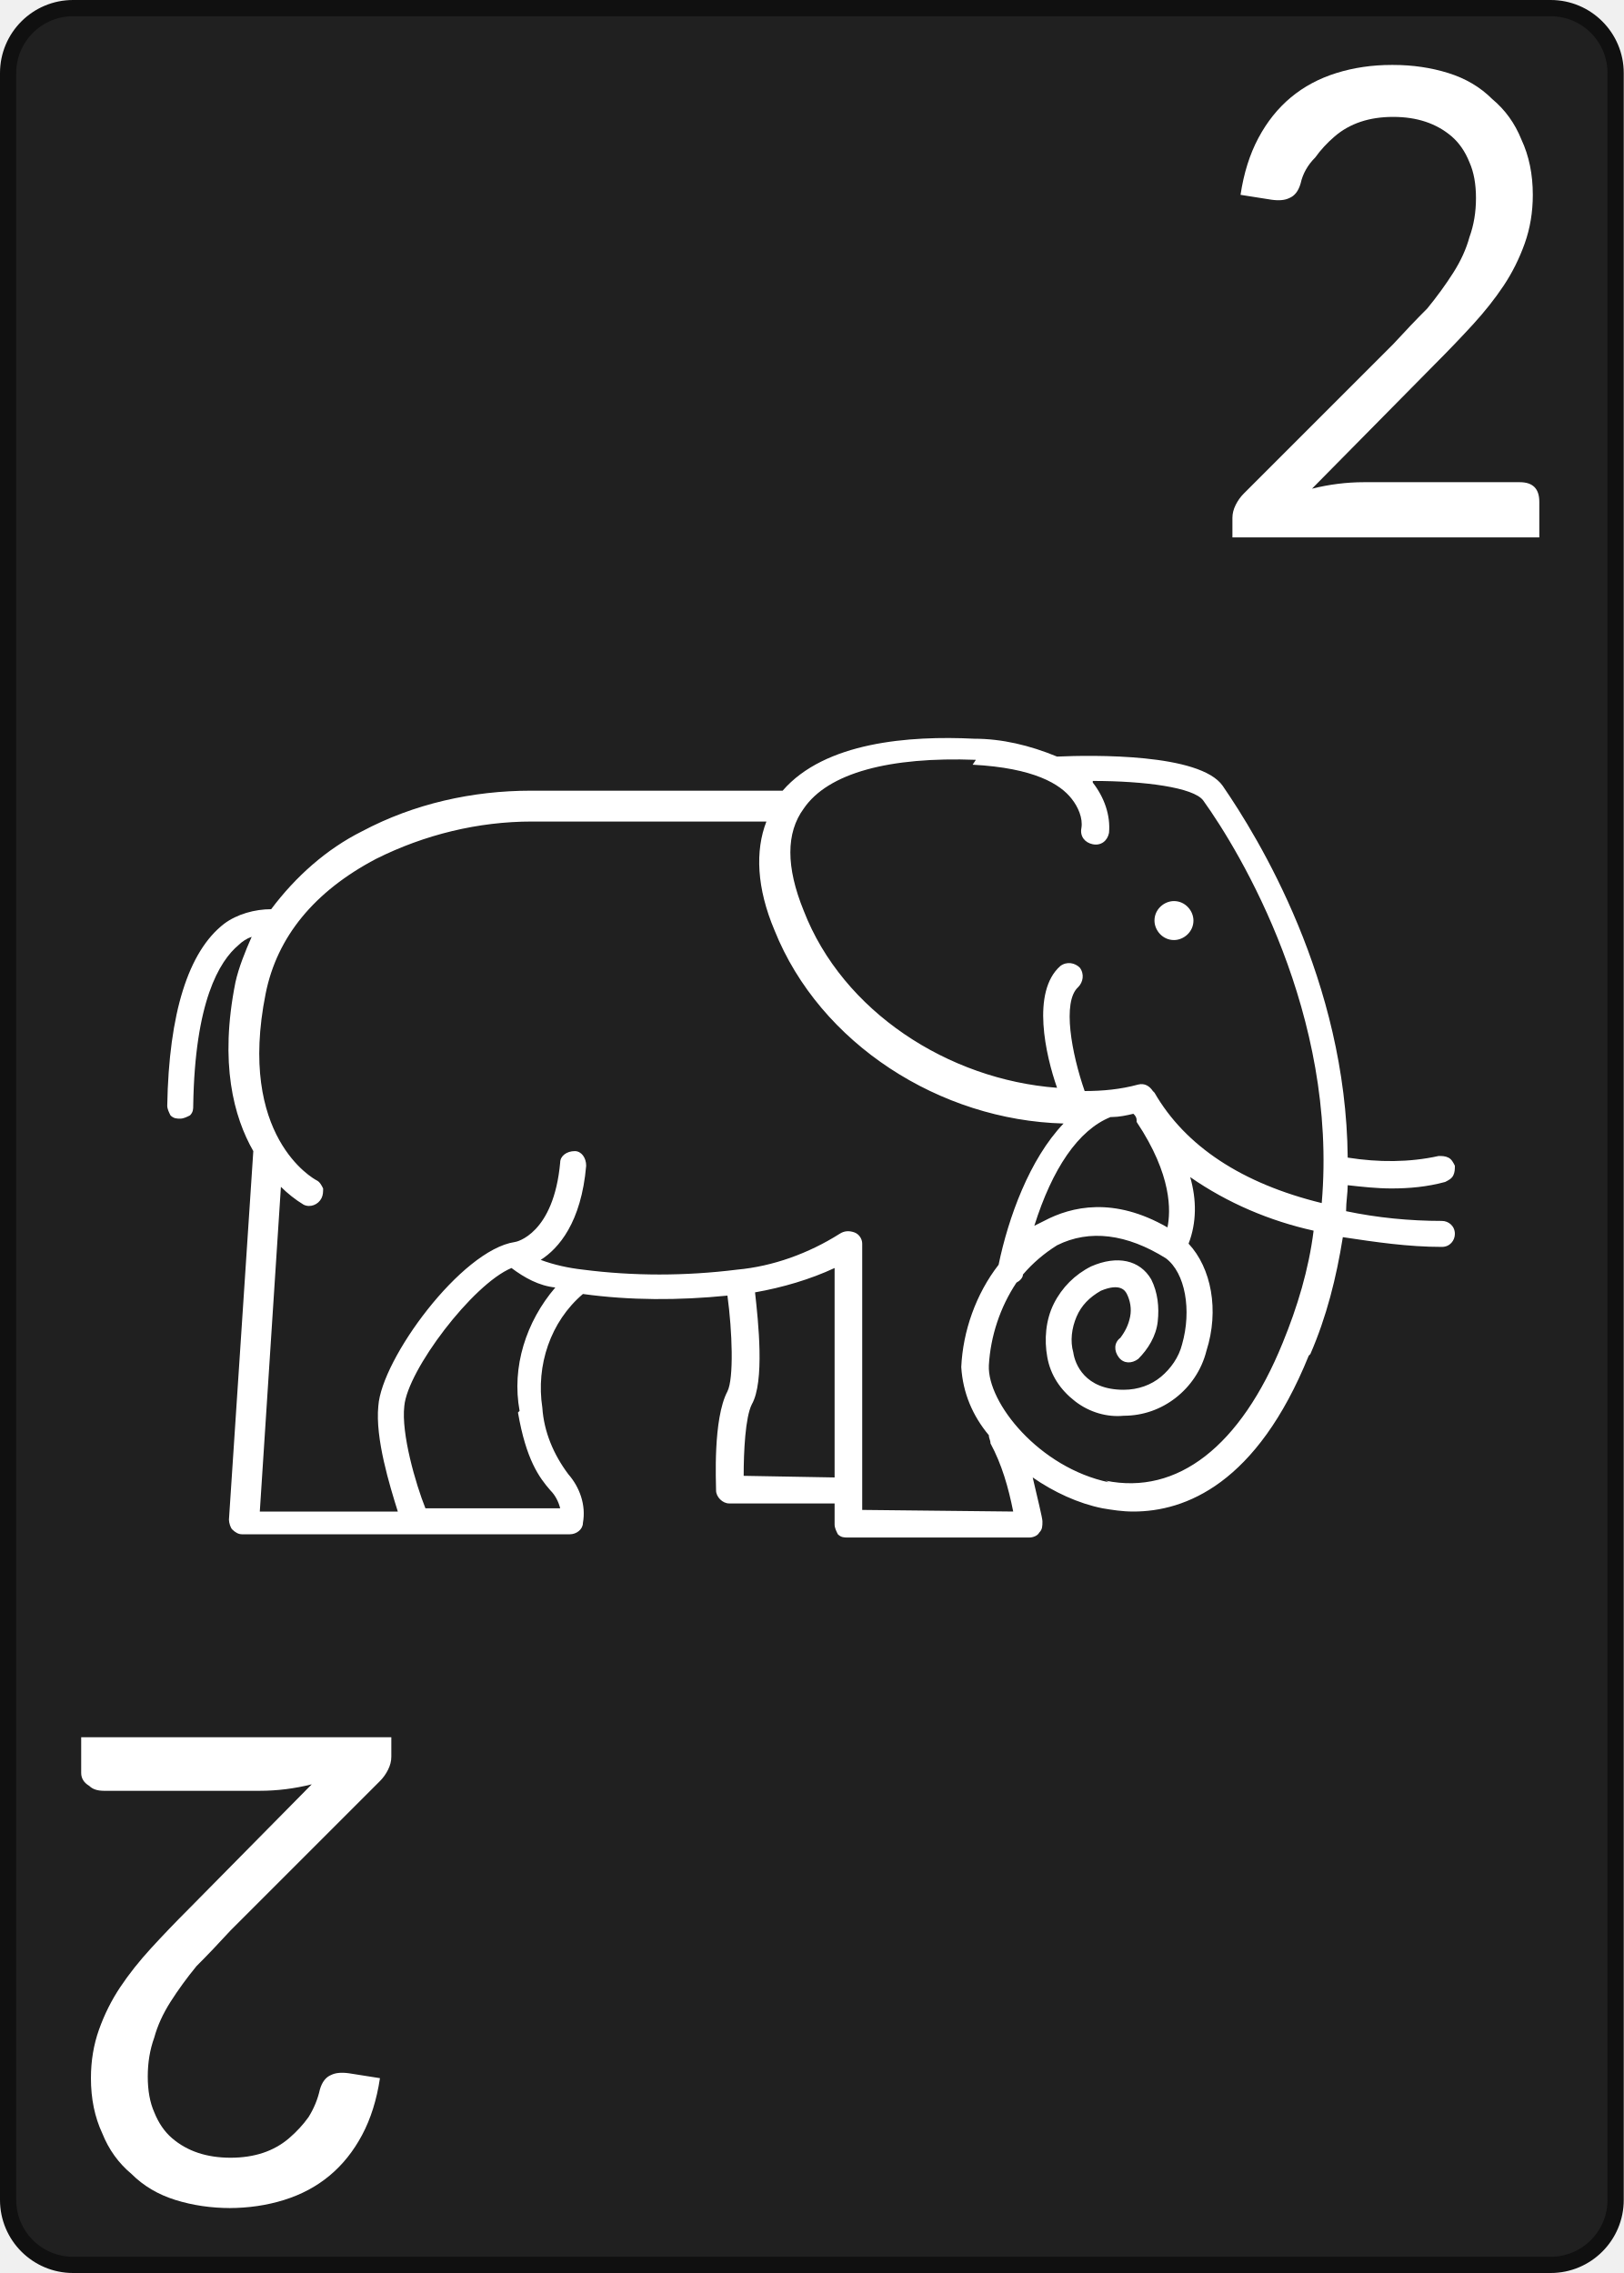
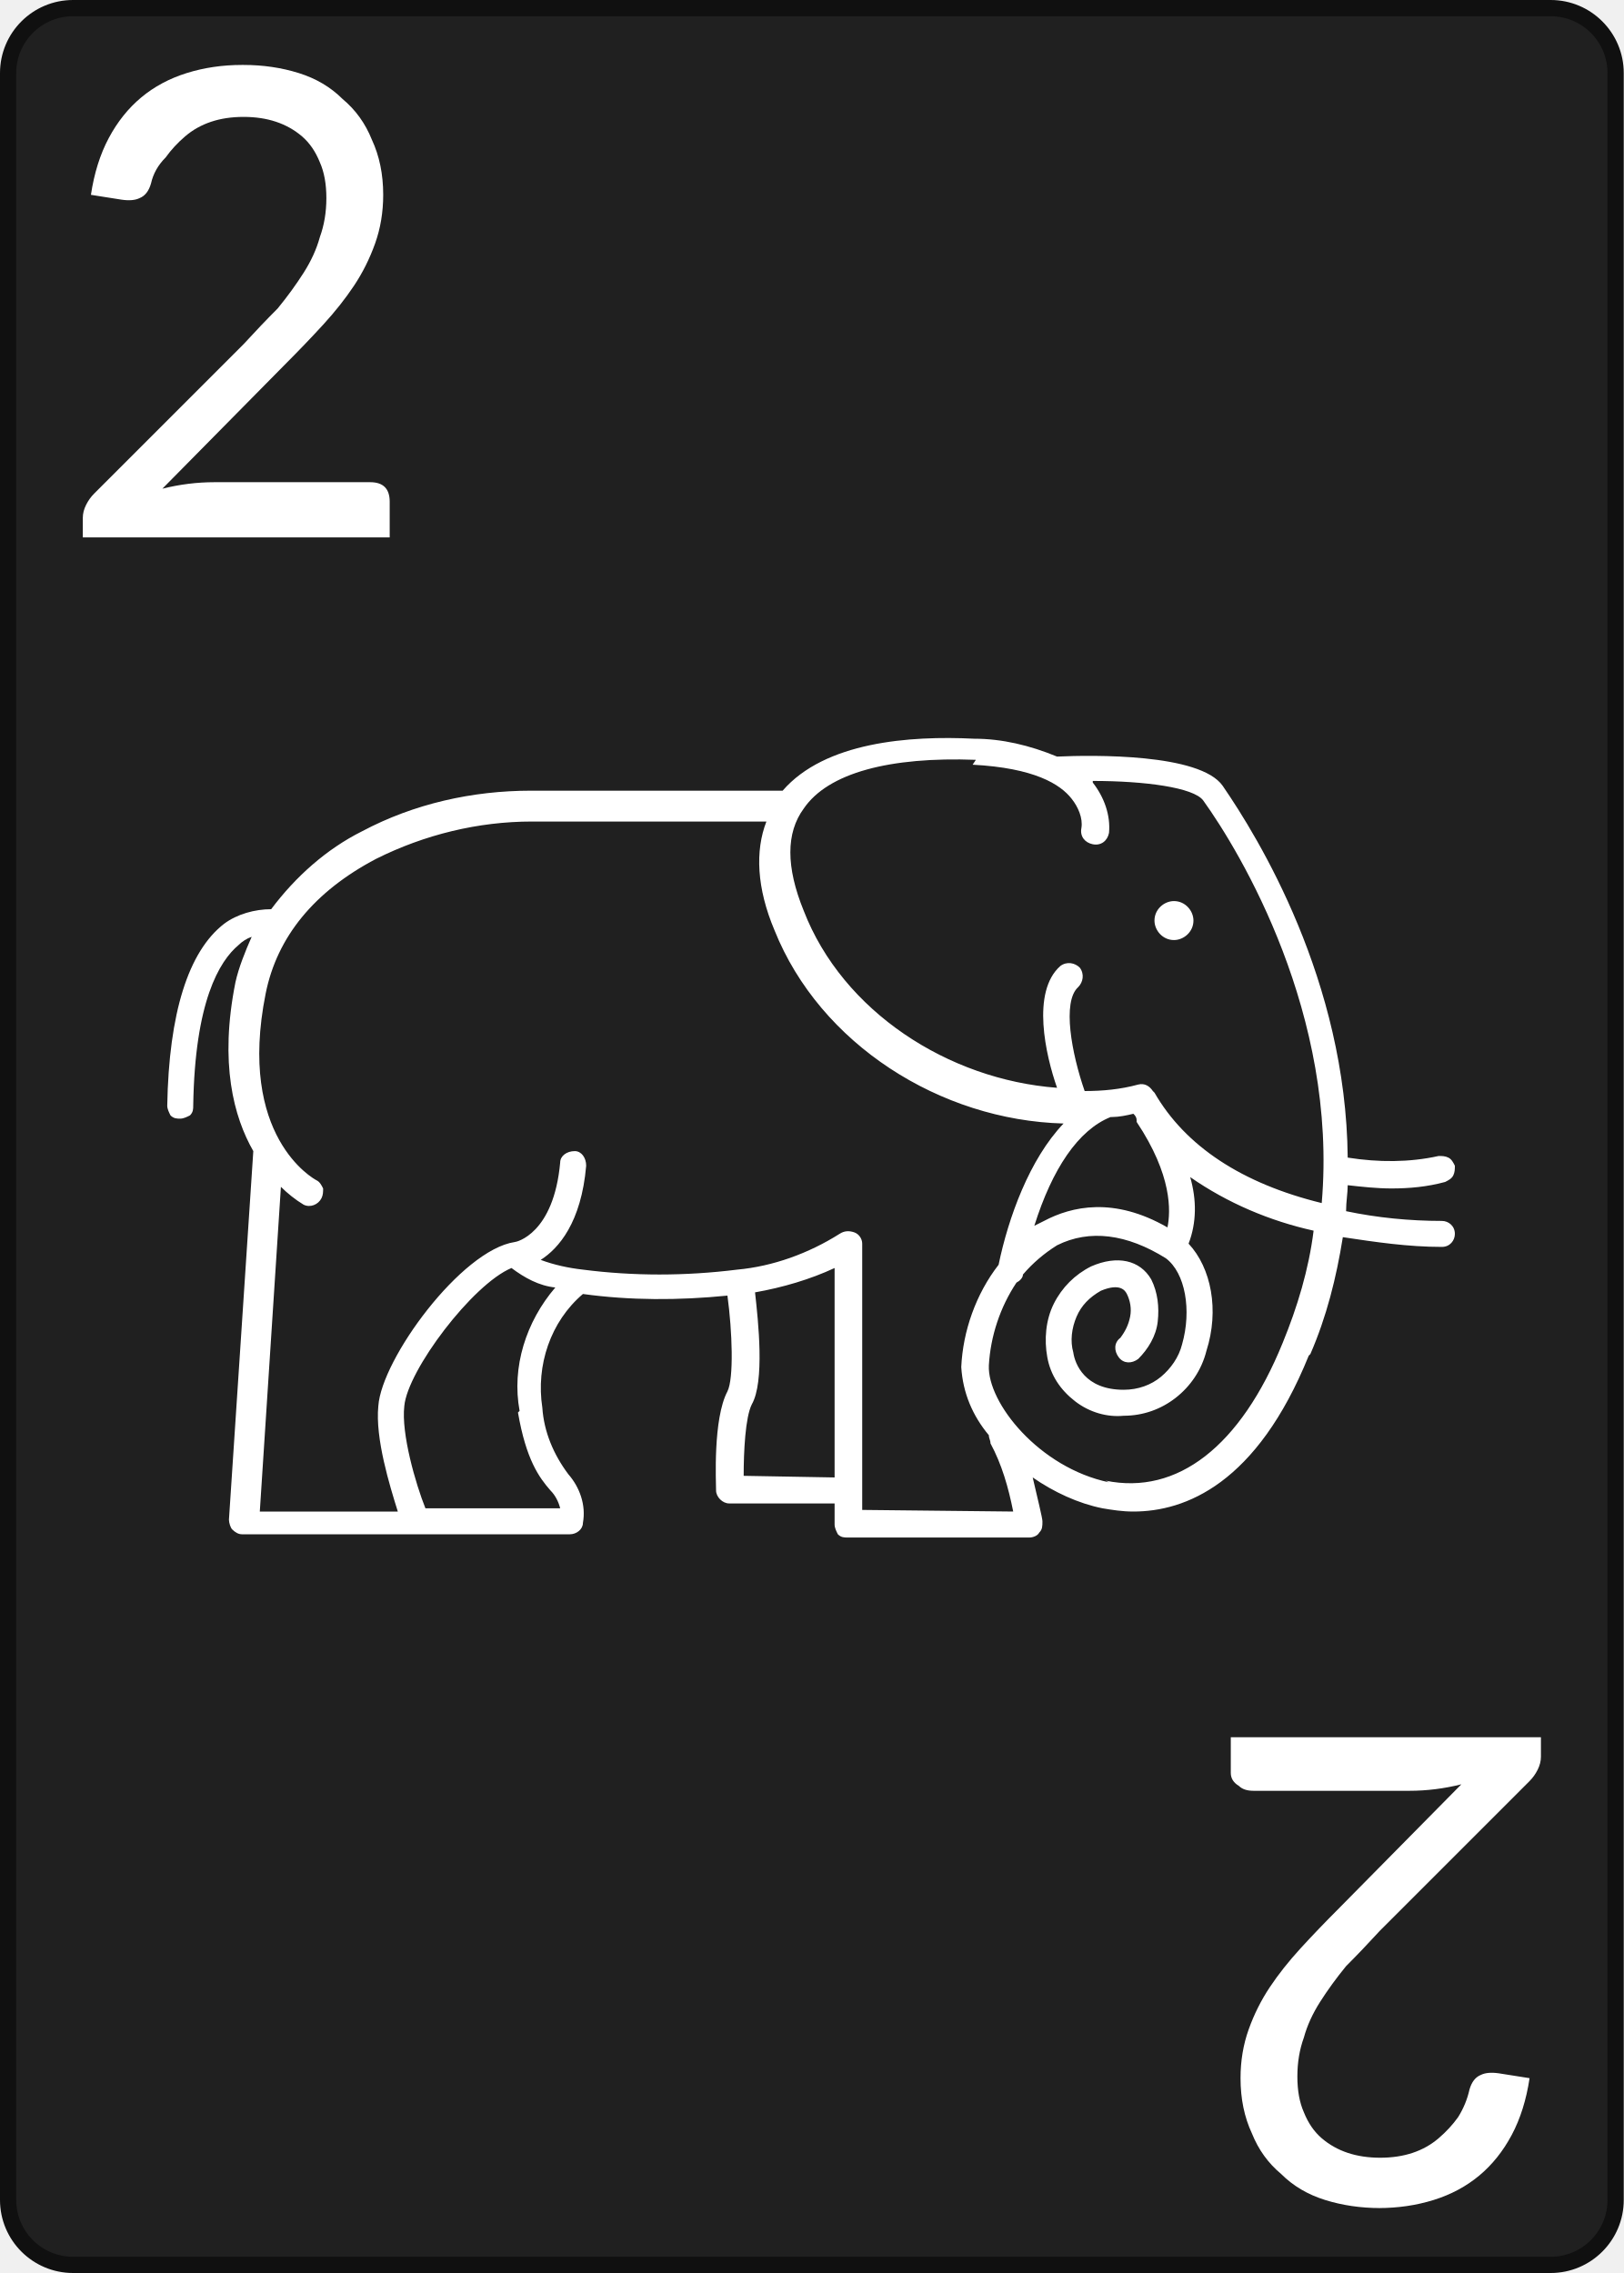
<svg xmlns="http://www.w3.org/2000/svg" width="100px" height="140px" viewbox="0 0 100 140">
  <rect x="0.5" y="0.5" width="99px" height="139px" rx="4px" ry="4px" style="fill:#202020;stroke-width:1px;stroke:#101010" />
  <g id="elephant">
    <path style="fill:#ffffff;stroke:none" d="m 73.5,56.7 c 0,0.7 -0.6,1.2 -1.2,1.2 -0.7,0 -1.2,-0.6 -1.2,-1.2 0,-0.7 0.6,-1.2 1.2,-1.2 0.7,0 1.2,0.6 1.2,1.2" />
    <path style="fill:#ffffff;stroke:none" d="m 80.7,83.4 c 1.0,-2.3 1.6,-4.7 2.0,-7.2 2.0,0.3 4.0,0.6 6.1,0.6 0.5,0 0.8,-0.4 0.8,-0.8 0,-0.5 -0.4,-0.8 -0.8,-0.8 -2.0,0 -4.0,-0.2 -5.9,-0.6 0,-0.6 0.1,-1.1 0.1,-1.6 0.9,0.1 1.8,0.2 2.7,0.2 1.1,0 2.2,-0.1 3.3,-0.4 0.2,-0.1 0.4,-0.2 0.5,-0.4 0.1,-0.2 0.1,-0.4 0.1,-0.6 -0.1,-0.2 -0.2,-0.4 -0.4,-0.5 -0.2,-0.1 -0.4,-0.1 -0.6,-0.1 -1.8,0.4 -3.7,0.4 -5.6,0.1 C 82.9,60.4 77.5,51.6 75.3,48.4 73.9,46.4 67.3,46.5 65.1,46.6 63.4,45.9 61.7,45.5 60.0,45.5 56.0,45.3 50.8,45.7 48.2,48.7 H 32.7 c -3.6,0 -7.2,0.8 -10.4,2.5 -2.2,1.1 -4.1,2.8 -5.6,4.8 -1.0,0 -2.1,0.3 -2.9,0.9 -2.2,1.7 -3.4,5.5 -3.5,11.2 0,0.2 0.1,0.4 0.2,0.6 0.2,0.2 0.4,0.2 0.6,0.2 0.2,0 0.4,-0.1 0.6,-0.2 0.2,-0.2 0.2,-0.4 0.2,-0.6 0.1,-6.4 1.6,-8.9 2.8,-9.9 0.2,-0.2 0.5,-0.4 0.8,-0.5 -0.4,0.9 -0.8,1.9 -1.0,2.8 -1.0,5.0 -0.1,8.3 1.1,10.4 l -1.5,22.7 c 0,0.2 0.1,0.5 0.2,0.6 0.2,0.2 0.4,0.3 0.6,0.3 h 20.2 c 0.4,0 0.8,-0.3 0.8,-0.7 0.2,-1.1 -0.2,-2.2 -0.9,-3.0 -0.9,-1.2 -1.5,-2.6 -1.6,-4.1 -0.4,-2.6 0.5,-5.3 2.5,-7.0 2.9,0.4 5.9,0.4 8.9,0.1 0.3,2.2 0.4,5.1 0,5.9 -0.9,1.7 -0.7,5.6 -0.7,6.1 h 0 c 0,0.4 0.4,0.8 0.8,0.8 h 6.5 v 1.3 c 0,0.2 0.1,0.4 0.2,0.6 0.2,0.2 0.4,0.2 0.6,0.2 h 11.2 c 0.2,0 0.5,-0.1 0.6,-0.3 0.2,-0.2 0.2,-0.4 0.2,-0.7 0,-0.2 -0.3,-1.4 -0.6,-2.7 1.3,0.9 2.8,1.6 4.3,1.9 0.6,0.1 1.2,0.2 1.9,0.2 3.2,0 7.6,-1.7 10.8,-9.6 z M 59.9,47.1 c 3.8,0.2 5.4,1.2 6.1,2.1 0.4,0.5 0.7,1.2 0.6,1.8 -0.1,0.5 0.2,0.9 0.7,1.0 0.5,0.1 0.9,-0.2 1.0,-0.7 0.1,-1.1 -0.3,-2.2 -1.0,-3.1 l 0,-0.1 c 3.2,0 6.2,0.4 6.8,1.2 2.3,3.2 8.3,13.2 7.3,24.8 -4.9,-1.2 -8.4,-3.5 -10.3,-6.8 l -0.1,-0.1 v 0 c -0.2,-0.3 -0.5,-0.5 -0.9,-0.4 -1.1,0.3 -2.2,0.4 -3.3,0.4 -0.8,-2.3 -1.4,-5.5 -0.4,-6.4 v 0 c 0.3,-0.3 0.4,-0.8 0.1,-1.2 -0.3,-0.3 -0.8,-0.4 -1.2,-0.1 -1.8,1.6 -0.9,5.5 -0.2,7.5 -6.7,-0.5 -13.2,-4.7 -15.6,-10.9 -1.1,-2.7 -1.1,-4.8 0,-6.3 1.5,-2.2 5.3,-3.2 10.6,-3.0 z m 8.6,21.7 c 0.4,0 0.9,-0.1 1.3,-0.2 0.1,0.1 0.2,0.2 0.2,0.4 v 0 c 0,0 0,0.1 0,0.1 2.2,3.3 2.1,5.5 1.9,6.5 -3.3,-1.9 -5.9,-1.3 -7.6,-0.4 -0.2,0.1 -0.4,0.2 -0.6,0.3 1.1,-3.5 2.7,-5.9 4.7,-6.7 z M 31.9,87.0 c 0.5,2.9 1.3,4.0 2.0,4.8 v 0 c 0.3,0.3 0.5,0.7 0.6,1.1 h -8.3 c -0.6,-1.5 -1.5,-4.6 -1.3,-6.3 0.2,-2.2 4.2,-7.5 6.6,-8.5 h 0 c 0.8,0.6 1.7,1.1 2.7,1.2 -1.8,2.1 -2.7,4.9 -2.2,7.6 z m 13.9,3.9 c 0,-1.5 0.1,-3.6 0.5,-4.4 0.8,-1.4 0.4,-5.1 0.2,-6.9 1.7,-0.3 3.4,-0.8 4.9,-1.5 v 12.9 z m 7.3,2.1 0,-16.4 c 0,-0.3 -0.2,-0.6 -0.5,-0.7 -0.3,-0.1 -0.6,-0.1 -0.9,0.1 -1.9,1.2 -4.1,2.0 -6.3,2.2 -3.2,0.4 -6.4,0.4 -9.5,0 -0.9,-0.1 -1.8,-0.3 -2.6,-0.6 1.1,-0.7 2.5,-2.3 2.8,-5.8 0,-0.5 -0.3,-0.9 -0.7,-0.9 -0.5,0 -0.9,0.3 -0.9,0.7 -0.4,4.4 -2.7,4.9 -2.8,4.9 -3.3,0.5 -8.2,7.2 -8.4,10.1 -0.2,2.0 0.7,4.9 1.2,6.5 h -8.5 l 1.3,-20.0 c 0.4,0.4 0.9,0.8 1.4,1.1 0.4,0.2 0.9,0 1.1,-0.4 0.1,-0.2 0.1,-0.4 0.1,-0.6 -0.1,-0.2 -0.2,-0.4 -0.4,-0.5 -0.2,-0.1 -4.9,-2.7 -3.14,-11.5 0.7,-3.5 3.0,-6.3 6.8,-8.3 h 0 c 3.0,-1.5 6.3,-2.3 9.6,-2.3 H 47.2 c -0.7,1.8 -0.6,4.1 0.5,6.7 2.8,7.0 10.2,11.7 17.8,11.9 -2.1,2.2 -3.4,5.8 -4.0,8.7 v 0 c -1.4,1.8 -2.2,4.1 -2.3,6.3 0.1,1.6 0.7,3.0 1.7,4.2 0,0.2 0.1,0.3 0.1,0.5 0.7,1.3 1.1,2.7 1.4,4.2 z m 15.2,-1.7 c -4.3,-0.9 -7.5,-4.9 -7.4,-7.2 l 0,0 c 0.1,-1.8 0.7,-3.6 1.7,-5.1 0.2,-0.1 0.4,-0.3 0.4,-0.5 0.6,-0.7 1.3,-1.3 2.1,-1.8 2.0,-1.0 4.3,-0.7 6.7,0.8 1.2,0.9 1.6,3.2 1.0,5.3 h 0 c -0.2,0.8 -0.7,1.5 -1.3,2.0 -0.6,0.5 -1.4,0.8 -2.3,0.8 -2.4,0 -3.0,-1.6 -3.1,-2.3 v 0 c -0.2,-0.7 -0.1,-1.5 0.2,-2.2 0.3,-0.7 0.8,-1.2 1.5,-1.6 1.2,-0.5 1.5,0 1.6,0.2 h 0 c 0.2,0.4 0.3,0.9 0.2,1.4 -0.1,0.5 -0.3,0.9 -0.6,1.3 -0.4,0.3 -0.4,0.8 -0.1,1.2 0.3,0.4 0.8,0.4 1.2,0.1 0.6,-0.6 1.1,-1.4 1.2,-2.3 0.1,-0.9 0,-1.8 -0.4,-2.6 -0.7,-1.2 -2.1,-1.5 -3.7,-0.8 v 0 c -1.0,0.5 -1.8,1.3 -2.3,2.3 -0.5,1.0 -0.6,2.2 -0.4,3.3 0.2,1.1 0.8,2.0 1.7,2.7 0.9,0.7 2.0,1.0 3.0,0.9 h 0 c 1.2,0 2.3,-0.4 3.2,-1.1 0.9,-0.7 1.6,-1.7 1.9,-2.9 0.8,-2.5 0.3,-5.1 -1.1,-6.6 0.5,-1.3 0.5,-2.7 0.1,-4.1 2.3,1.6 4.9,2.7 7.6,3.3 -0.3,2.4 -1.0,4.7 -1.9,6.9 -2.6,6.4 -6.5,9.4 -10.9,8.5 z" />
  </g>
-   <path id="number-top-right" style="fill:#ffffff;stroke:none" d="m 85.8,4.0 q 1.8,0 3.4,0.5 1.6,0.5 2.7,1.6 1.2,1.0 1.8,2.5 Q 94.4,10.1 94.4,12.0 q 0,1.6 -0.5,3.0 -0.5,1.4 -1.3,2.6 -0.8,1.2 -1.9,2.4 -1.1,1.2 -2.3,2.4 l -7.6,7.7 q 0.8,-0.2 1.6,-0.3 0.8,-0.1 1.6,-0.1 h 9.6 q 0.6,0 0.9,0.3 0.3,0.3 0.3,0.9 v 2.2 H 75.9 v -1.2 q 0,-0.4 0.2,-0.8 0.2,-0.4 0.5,-0.7 l 9.2,-9.2 q 1.1,-1.2 2.1,-2.2 0.9,-1.1 1.6,-2.2 0.7,-1.1 1.0,-2.2 0.4,-1.1 0.4,-2.4 0,-1.3 -0.4,-2.2 -0.4,-1.0 -1.1,-1.6 -0.7,-0.6 -1.6,-0.9 -0.9,-0.3 -2.0,-0.3 -1.1,0 -2.0,0.3 -0.9,0.3 -1.6,0.9 -0.7,0.6 -1.2,1.3 Q 80.3,10.4 80.1,11.3 q -0.2,0.7 -0.7,0.9 -0.4,0.2 -1.1,0.1 l -1.9,-0.3 q 0.3,-2.0 1.1,-3.5 0.8,-1.5 2.0,-2.5 1.2,-1.0 2.8,-1.5 1.6,-0.5 3.4,-0.5 z" />
-   <path id="number-bottom-left" style="fill:#ffffff;stroke:none" d="m 14.2,136.0 q -1.8,0 -3.4,-0.5 -1.6,-0.5 -2.7,-1.6 -1.2,-1.0 -1.8,-2.5 -0.7,-1.5 -0.7,-3.4 0,-1.6 0.5,-3.0 0.5,-1.4 1.3,-2.6 0.8,-1.2 1.9,-2.4 1.1,-1.2 2.3,-2.4 l 7.6,-7.7 q -0.8,0.2 -1.6,0.3 -0.8,0.1 -1.6,0.1 h -9.6 q -0.6,0 -0.9,-0.3 Q 5.0,109.7 5.0,109.2 v -2.2 h 19.1 v 1.2 q 0,0.4 -0.2,0.8 -0.2,0.4 -0.5,0.7 l -9.2,9.2 q -1.1,1.2 -2.1,2.2 -0.9,1.1 -1.6,2.2 -0.7,1.1 -1.0,2.2 -0.4,1.1 -0.4,2.4 0,1.3 0.4,2.2 0.4,1.0 1.1,1.6 0.7,0.6 1.6,0.9 0.9,0.3 2.0,0.3 1.1,0 2.0,-0.3 0.9,-0.3 1.6,-0.9 0.7,-0.6 1.2,-1.3 0.5,-0.8 0.7,-1.7 0.2,-0.7 0.7,-0.9 0.4,-0.2 1.1,-0.1 l 1.9,0.3 q -0.3,2.0 -1.1,3.5 -0.8,1.5 -2.0,2.5 -1.2,1.0 -2.8,1.5 -1.6,0.5 -3.4,0.5 z" />
+   <path id="number-top-left" style="fill:#ffffff;stroke:none" d="m 15.0,4.0 q 1.8,0 3.4,0.5 1.6,0.5 2.7,1.6 1.2,1 1.8,2.5 0.7,1.5 0.7,3.4 0,1.6 -0.5,3 -0.5,1.4 -1.3,2.6 -0.8,1.2 -1.9,2.4 -1.1,1.2 -2.3,2.4 L 10.0,30.1 q 0.8,-0.2 1.6,-0.3 0.8,-0.1 1.6,-0.1 h 9.6 q 0.6,0 0.9,0.3 0.3,0.3 0.3,0.9 v 2.2 H 5.1 v -1.2 q 0,-0.4 0.2,-0.8 0.2,-0.4 0.5,-0.7 L 15.0,21.2 q 1.1,-1.2 2.1,-2.2 0.9,-1.1 1.6,-2.2 0.7,-1.1 1.0,-2.2 0.4,-1.1 0.4,-2.4 0,-1.3 -0.4,-2.2 Q 19.3,9 18.6,8.4 17.9,7.8 17,7.5 16.1,7.2 15,7.2 13.9,7.2 13,7.5 12.1,7.8 11.4,8.4 10.7,9 10.2,9.7 9.5,10.4 9.3,11.3 9.1,12 8.6,12.2 8.2,12.4 7.5,12.3 L 5.6,12.0 Q 5.9,10.0 6.7,8.5 7.5,7 8.7,6.0 9.9,5 11.5,4.5 13.1,4 14.9,4.0 Z" />
+   <path id="number-bottom-right" style="fill:#ffffff;stroke:none" d="m 85.0,136.0 q -1.8,0 -3.4,-0.5 -1.6,-0.5 -2.7,-1.6 -1.2,-1 -1.8,-2.5 -0.7,-1.5 -0.7,-3.4 0,-1.6 0.5,-3 0.5,-1.4 1.3,-2.6 0.8,-1.2 1.9,-2.4 1.1,-1.2 2.3,-2.4 l 7.6,-7.7 q -0.8,0.2 -1.6,0.3 -0.8,0.1 -1.6,0.1 h -9.6 q -0.6,0 -0.9,-0.3 -0.5,-0.3 -0.5,-0.8 V 107.0 h 19.1 v 1.2 q 0,0.4 -0.2,0.8 -0.2,0.4 -0.5,0.7 l -9.2,9.2 q -1.1,1.2 -2.1,2.2 -0.9,1.1 -1.6,2.2 -0.7,1.1 -1.0,2.2 -0.4,1.1 -0.4,2.4 0,1.3 0.4,2.2 0.4,1 1.1,1.6 0.7,0.6 1.6,0.9 0.9,0.3 2,0.3 1.1,0 2,-0.3 0.9,-0.3 1.6,-0.9 0.7,-0.6 1.2,-1.3 0.5,-0.8 0.7,-1.7 0.2,-0.7 0.7,-0.9 0.4,-0.2 1.1,-0.1 l 1.9,0.3 q -0.3,2 -1.1,3.5 -0.8,1.5 -2,2.5 -1.2,1 -2.8,1.5 -1.6,0.5 -3.4,0.5 z" />
</svg>
